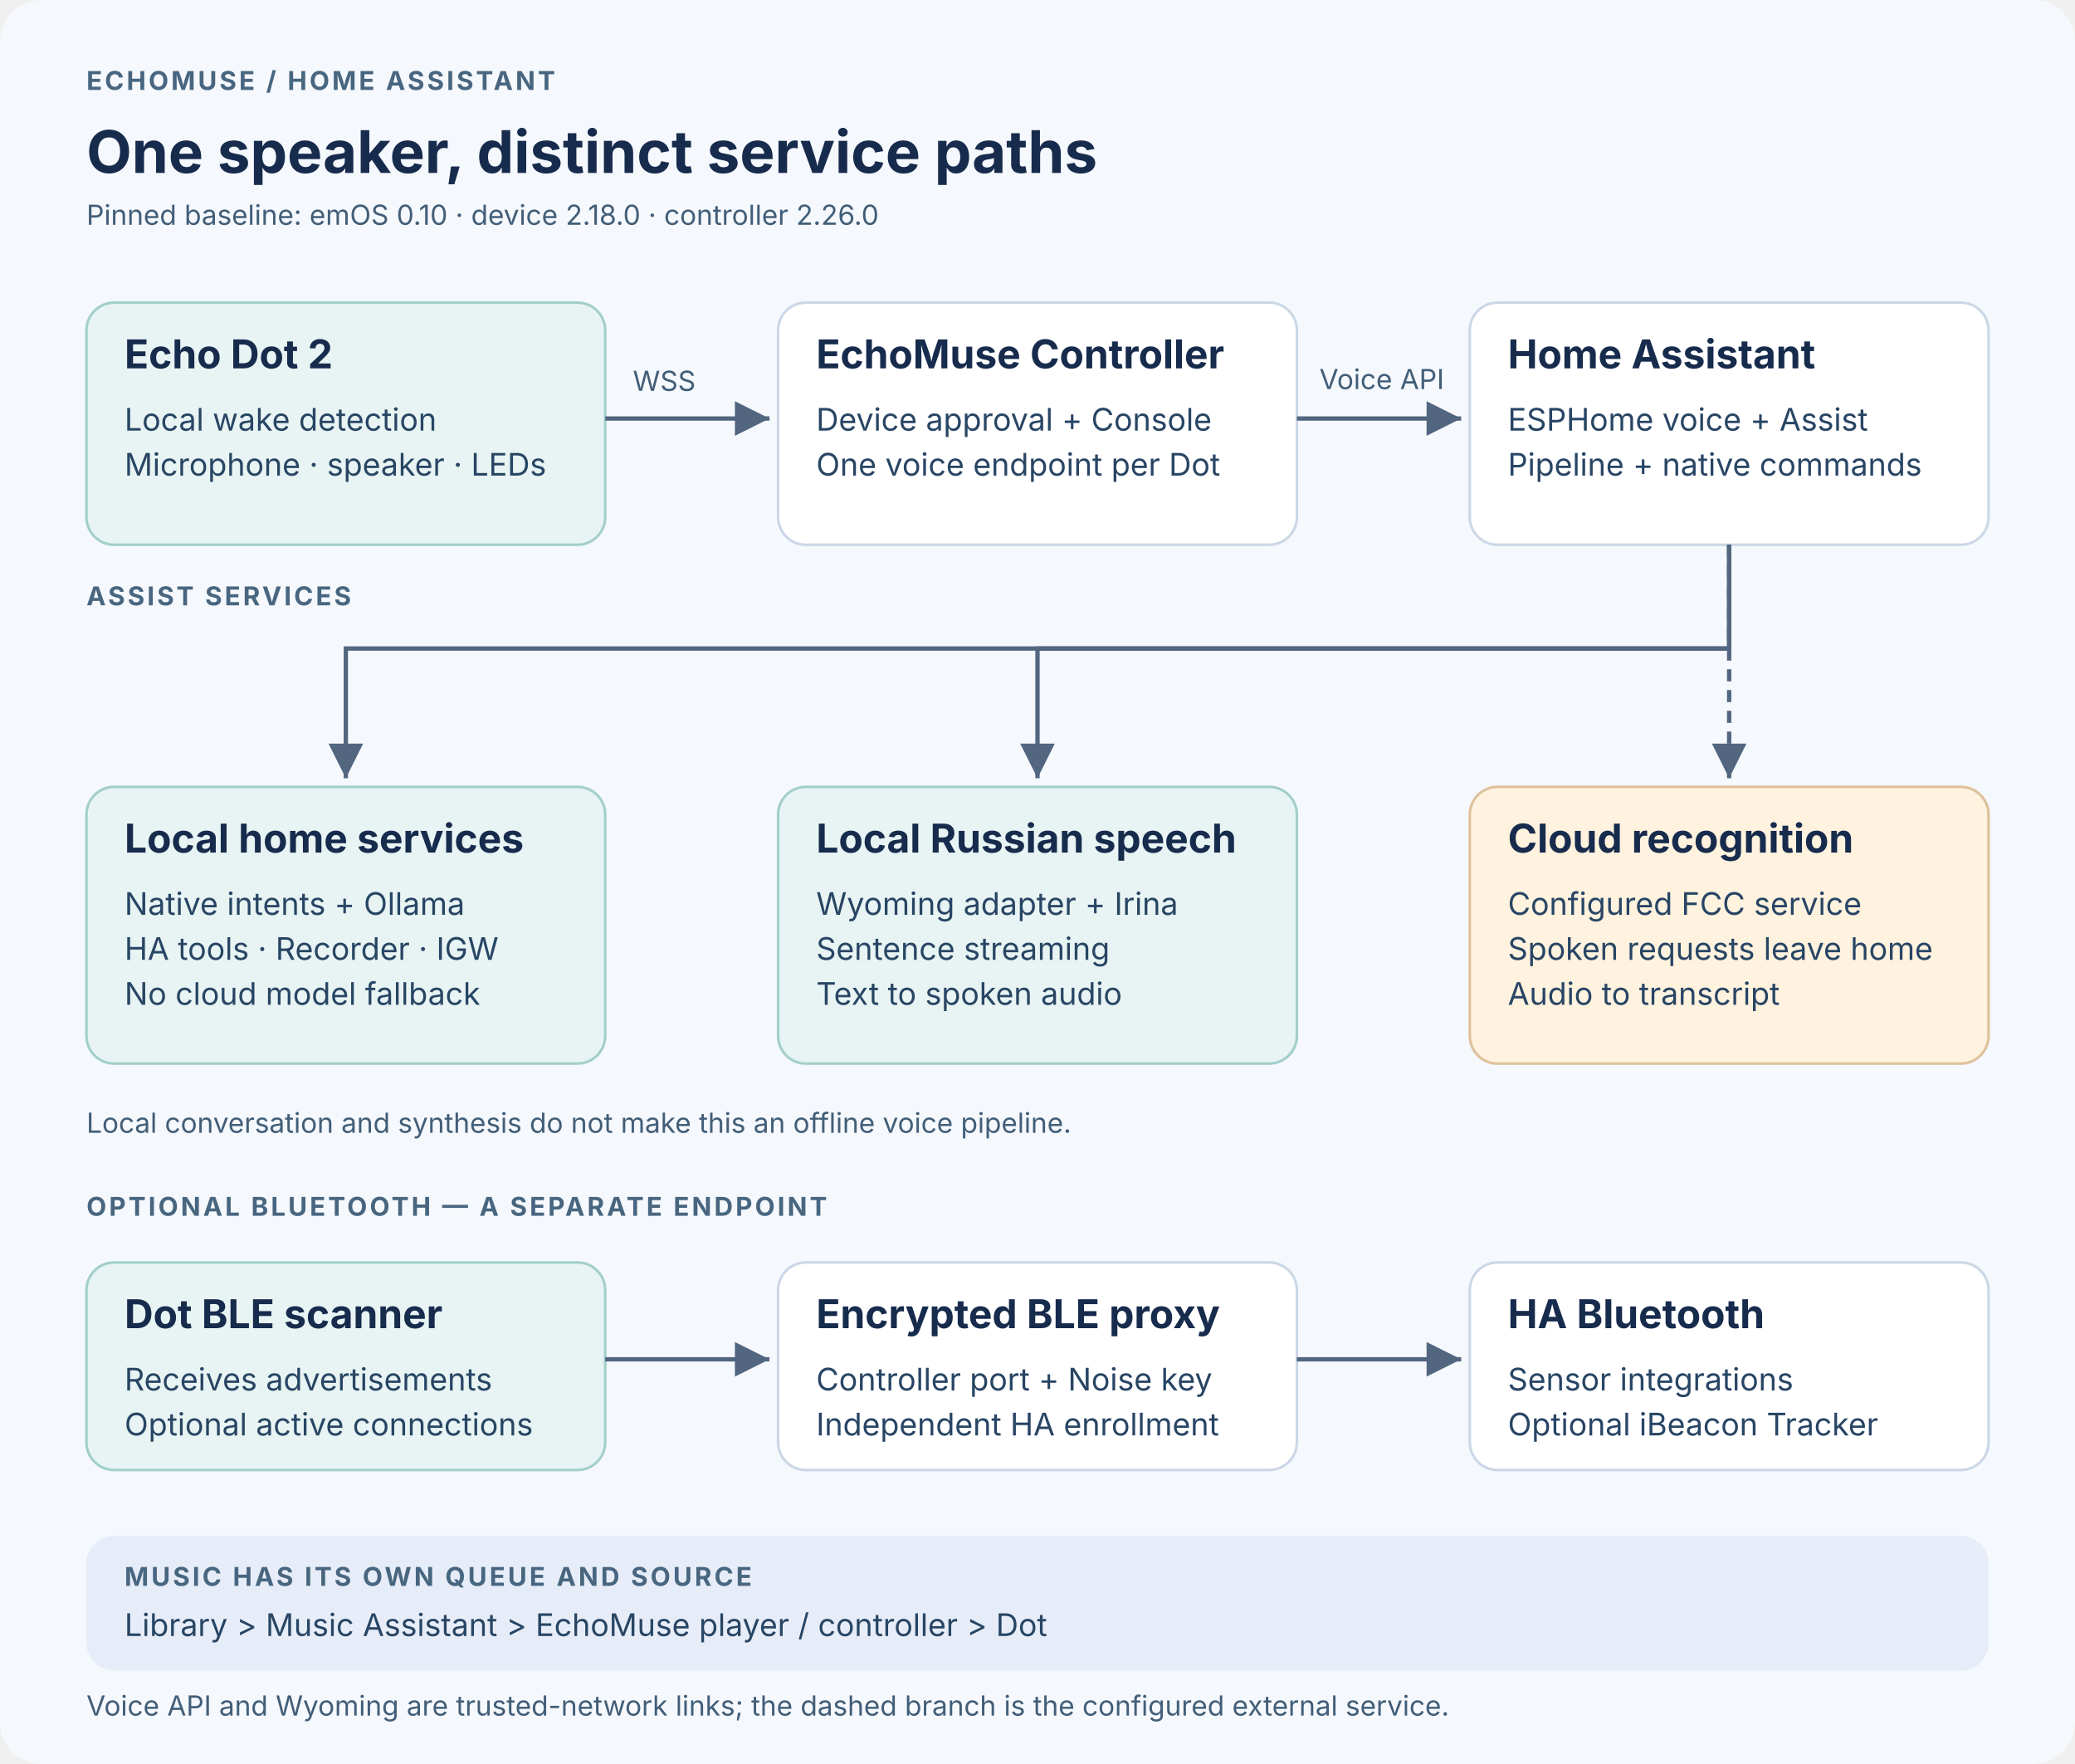
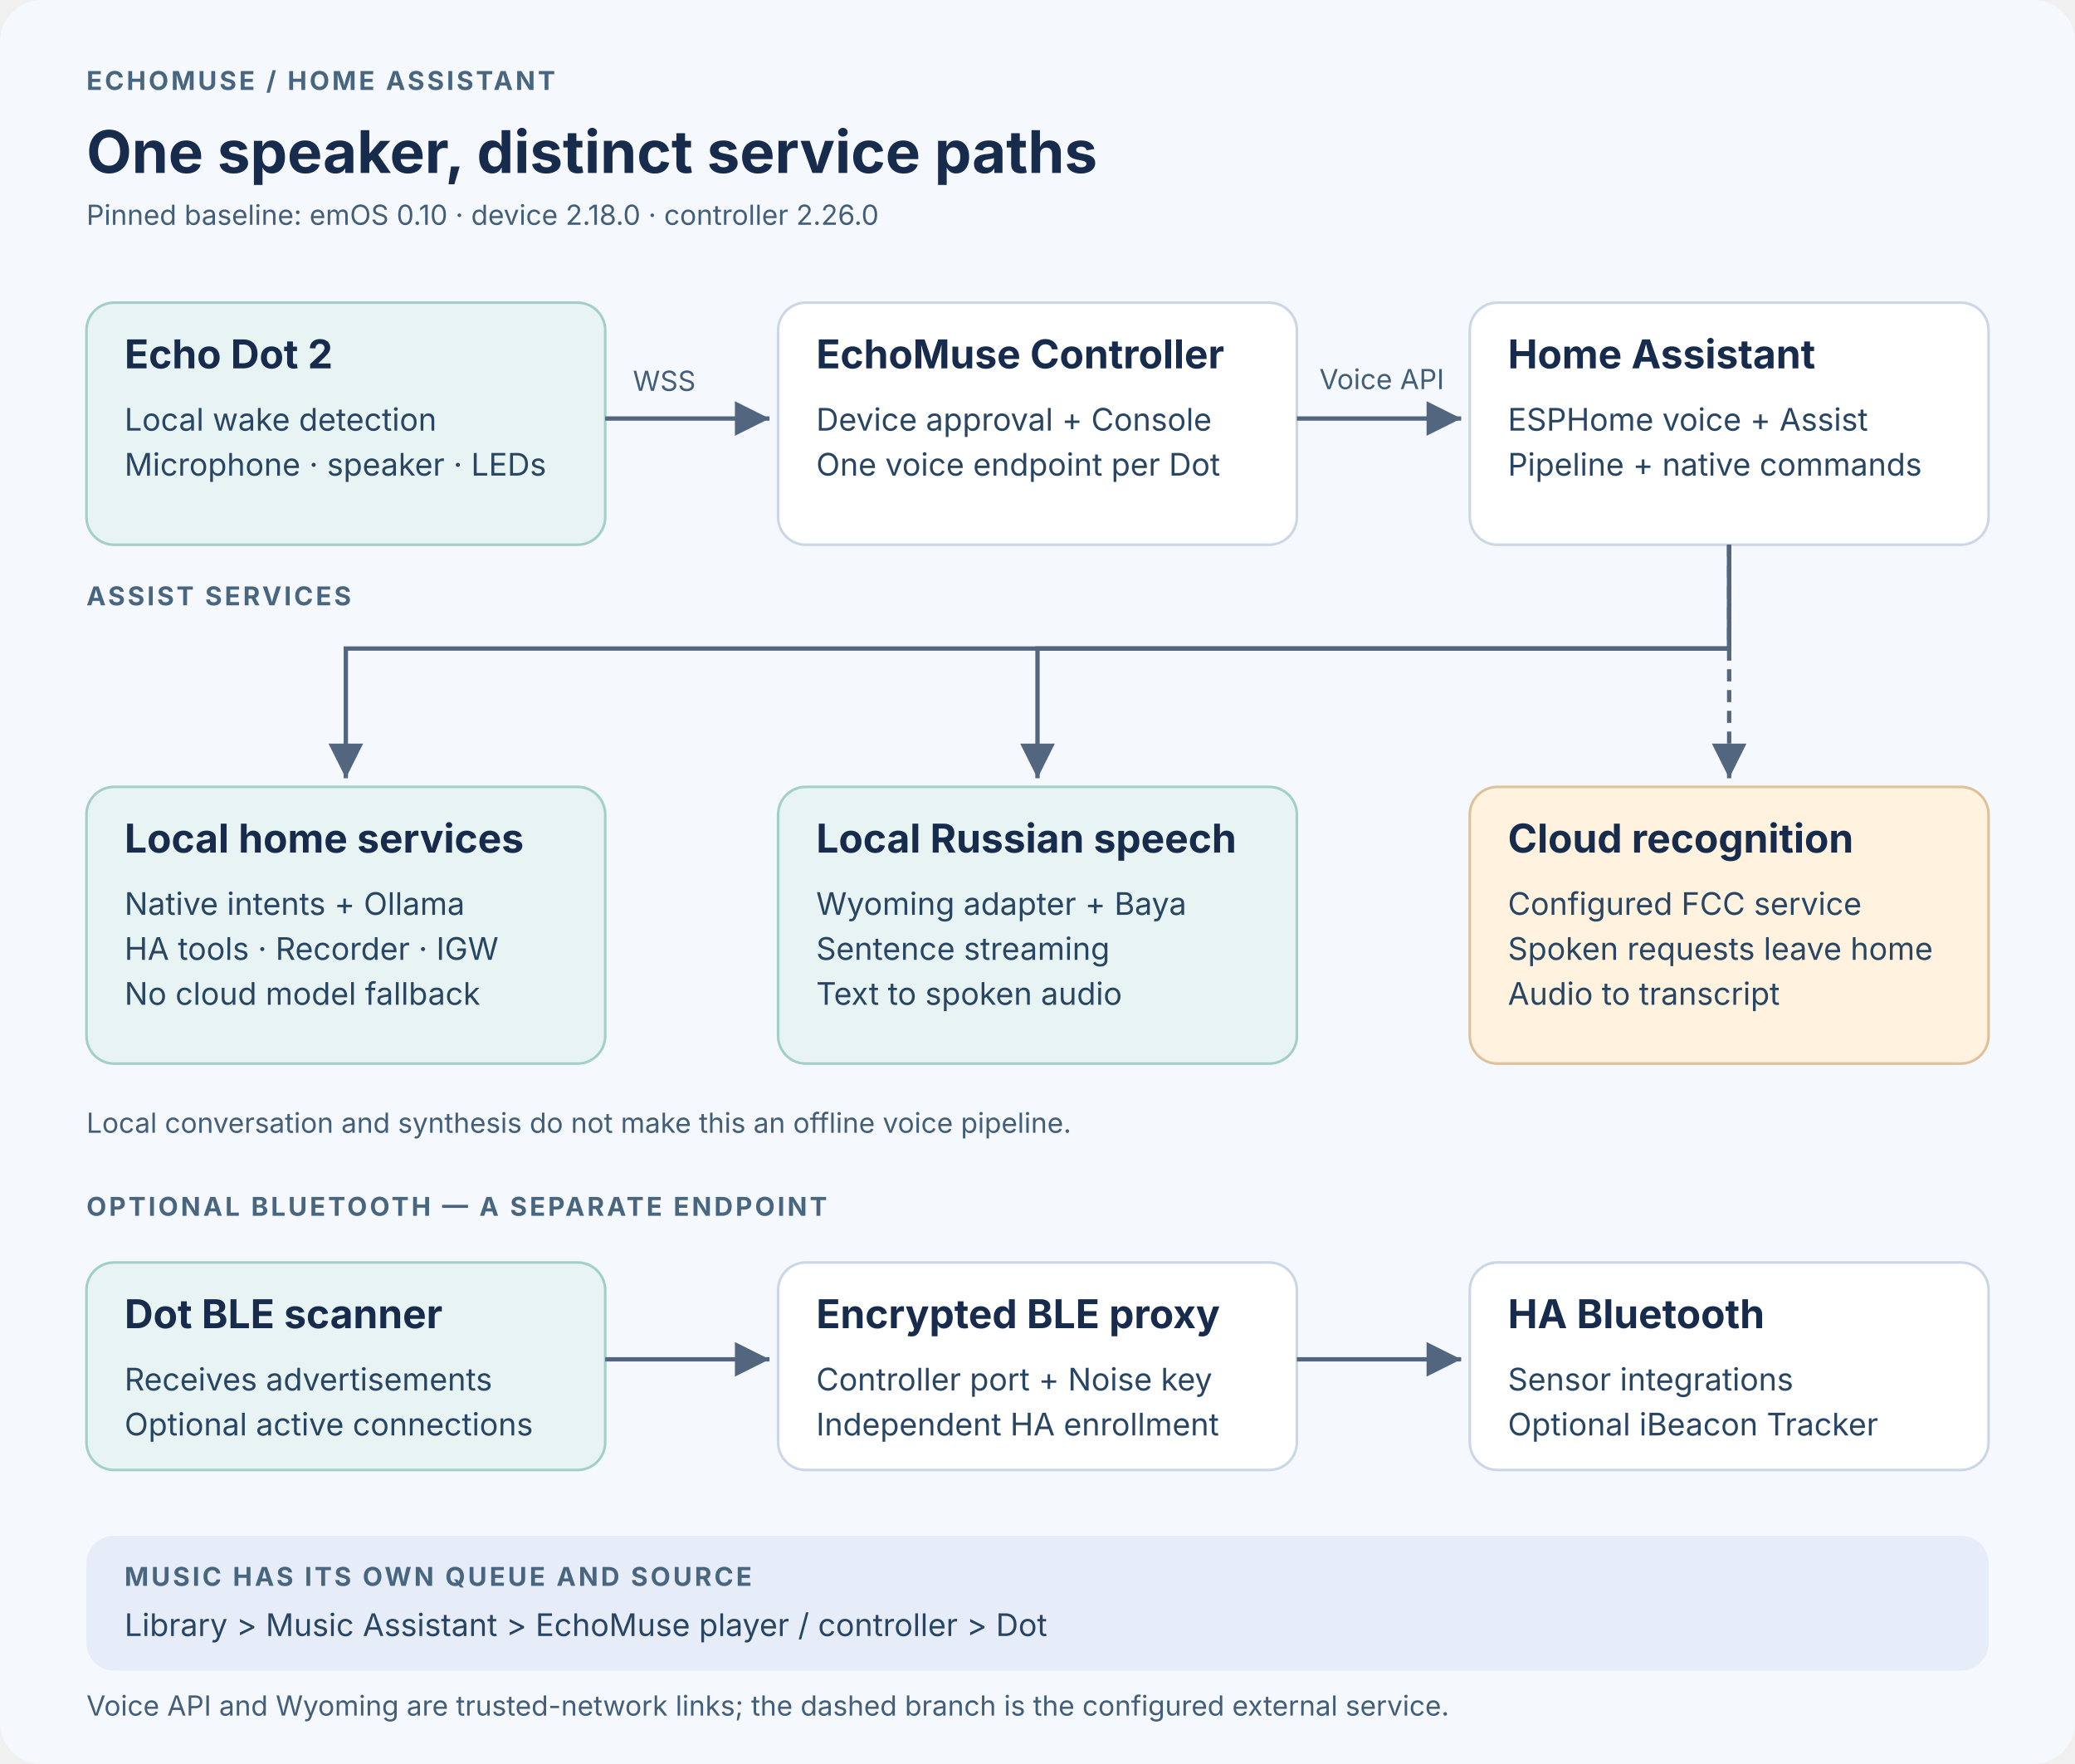
<svg xmlns="http://www.w3.org/2000/svg" width="1200" height="1020" viewBox="0 0 1200 1020" role="img" aria-labelledby="title desc">
  <defs>
    <marker id="arrow" markerWidth="10" markerHeight="10" refX="8" refY="4" orient="auto">
      <path d="M0 0 L8 4 L0 8 Z" fill="#526680" />
    </marker>
  </defs>
  <rect width="1200" height="1020" rx="24" fill="#f5f8fc" />
  <style>text {font-family: -apple-system, BlinkMacSystemFont, "Segoe UI", sans-serif;} .h {font-size:34px;font-weight:700;fill:#172b4d} .k {font-size:15px;font-weight:700;letter-spacing:1.5px;fill:#486680} .t {font-size:23px;font-weight:700;fill:#172b4d} .b {font-size:18px;fill:#284564} .s {font-size:16px;fill:#425e78} .edge {fill:none;stroke:#526680;stroke-width:2.5;marker-end:url(#arrow)}</style>
  <text x="50" y="52" class="k">ECHOMUSE / HOME ASSISTANT</text>
  <text x="50" y="100" class="h">One speaker, distinct service paths</text>
  <text x="50" y="130" class="s">Pinned baseline: emOS 0.10 · device 2.18.0 · controller 2.26.0</text>
  <rect x="50" y="175" width="300" height="140" rx="16" fill="#e8f4f3" stroke="#a2cfca" stroke-width="1.5" />
  <text x="72" y="213" class="t">Echo Dot 2</text>
  <text x="72" y="249" class="b">Local wake detection</text>
  <text x="72" y="275" class="b">Microphone · speaker · LEDs</text>
  <rect x="450" y="175" width="300" height="140" rx="16" fill="#ffffff" stroke="#cbd7e6" stroke-width="1.5" />
  <text x="472" y="213" class="t">EchoMuse Controller</text>
  <text x="472" y="249" class="b">Device approval + Console</text>
  <text x="472" y="275" class="b">One voice endpoint per Dot</text>
  <rect x="850" y="175" width="300" height="140" rx="16" fill="#ffffff" stroke="#cbd7e6" stroke-width="1.5" />
  <text x="872" y="213" class="t">Home Assistant</text>
  <text x="872" y="249" class="b">ESPHome voice + Assist</text>
  <text x="872" y="275" class="b">Pipeline + native commands</text>
  <path class="edge" d="M350 242 H445" />
  <text x="366" y="226" class="s">WSS</text>
  <path class="edge" d="M750 242 H845" />
  <text x="763" y="225" class="s">Voice API</text>
  <path class="edge" d="M1000 315 V375 H200 V450" />
  <path class="edge" d="M1000 315 V375 H600 V450" />
  <path class="edge" d="M1000 315 V450" stroke-dasharray="7 5" />
  <text x="50" y="350" class="k">ASSIST SERVICES</text>
  <rect x="50" y="455" width="300" height="160" rx="16" fill="#e8f4f3" stroke="#a2cfca" stroke-width="1.5" />
  <text x="72" y="493" class="t">Local home services</text>
  <text x="72" y="529" class="b">Native intents + Ollama</text>
  <text x="72" y="555" class="b">HA tools · Recorder · IGW</text>
  <text x="72" y="581" class="b">No cloud model fallback</text>
  <rect x="450" y="455" width="300" height="160" rx="16" fill="#e8f4f3" stroke="#a2cfca" stroke-width="1.5" />
  <text x="472" y="493" class="t">Local Russian speech</text>
-   <text x="472" y="529" class="b">Wyoming adapter + Irina</text>
+   <text x="472" y="529" class="b">Wyoming adapter + Baya</text>
  <text x="472" y="555" class="b">Sentence streaming</text>
  <text x="472" y="581" class="b">Text to spoken audio</text>
  <rect x="850" y="455" width="300" height="160" rx="16" fill="#fff2df" stroke="#dec19b" stroke-width="1.5" />
  <text x="872" y="493" class="t">Cloud recognition</text>
  <text x="872" y="529" class="b">Configured FCC service</text>
  <text x="872" y="555" class="b">Spoken requests leave home</text>
  <text x="872" y="581" class="b">Audio to transcript</text>
  <text x="50" y="655" class="s">Local conversation and synthesis do not make this an offline voice pipeline.</text>
  <text x="50" y="703" class="k">OPTIONAL BLUETOOTH — A SEPARATE ENDPOINT</text>
  <rect x="50" y="730" width="300" height="120" rx="16" fill="#e8f4f3" stroke="#a2cfca" stroke-width="1.5" />
  <text x="72" y="768" class="t">Dot BLE scanner</text>
  <text x="72" y="804" class="b">Receives advertisements</text>
  <text x="72" y="830" class="b">Optional active connections</text>
  <rect x="450" y="730" width="300" height="120" rx="16" fill="#ffffff" stroke="#cbd7e6" stroke-width="1.5" />
  <text x="472" y="768" class="t">Encrypted BLE proxy</text>
  <text x="472" y="804" class="b">Controller port + Noise key</text>
  <text x="472" y="830" class="b">Independent HA enrollment</text>
  <rect x="850" y="730" width="300" height="120" rx="16" fill="#ffffff" stroke="#cbd7e6" stroke-width="1.5" />
  <text x="872" y="768" class="t">HA Bluetooth</text>
  <text x="872" y="804" class="b">Sensor integrations</text>
  <text x="872" y="830" class="b">Optional iBeacon Tracker</text>
  <path class="edge" d="M350 786 H445" />
  <path class="edge" d="M750 786 H845" />
  <rect x="50" y="888" width="1100" height="78" rx="16" fill="#e7edf8" />
  <text x="72" y="917" class="k">MUSIC HAS ITS OWN QUEUE AND SOURCE</text>
  <text x="72" y="946" class="b">Library &gt; Music Assistant &gt; EchoMuse player / controller &gt; Dot</text>
  <text x="50" y="992" class="s">Voice API and Wyoming are trusted-network links; the dashed branch is the configured external service.</text>
</svg>
